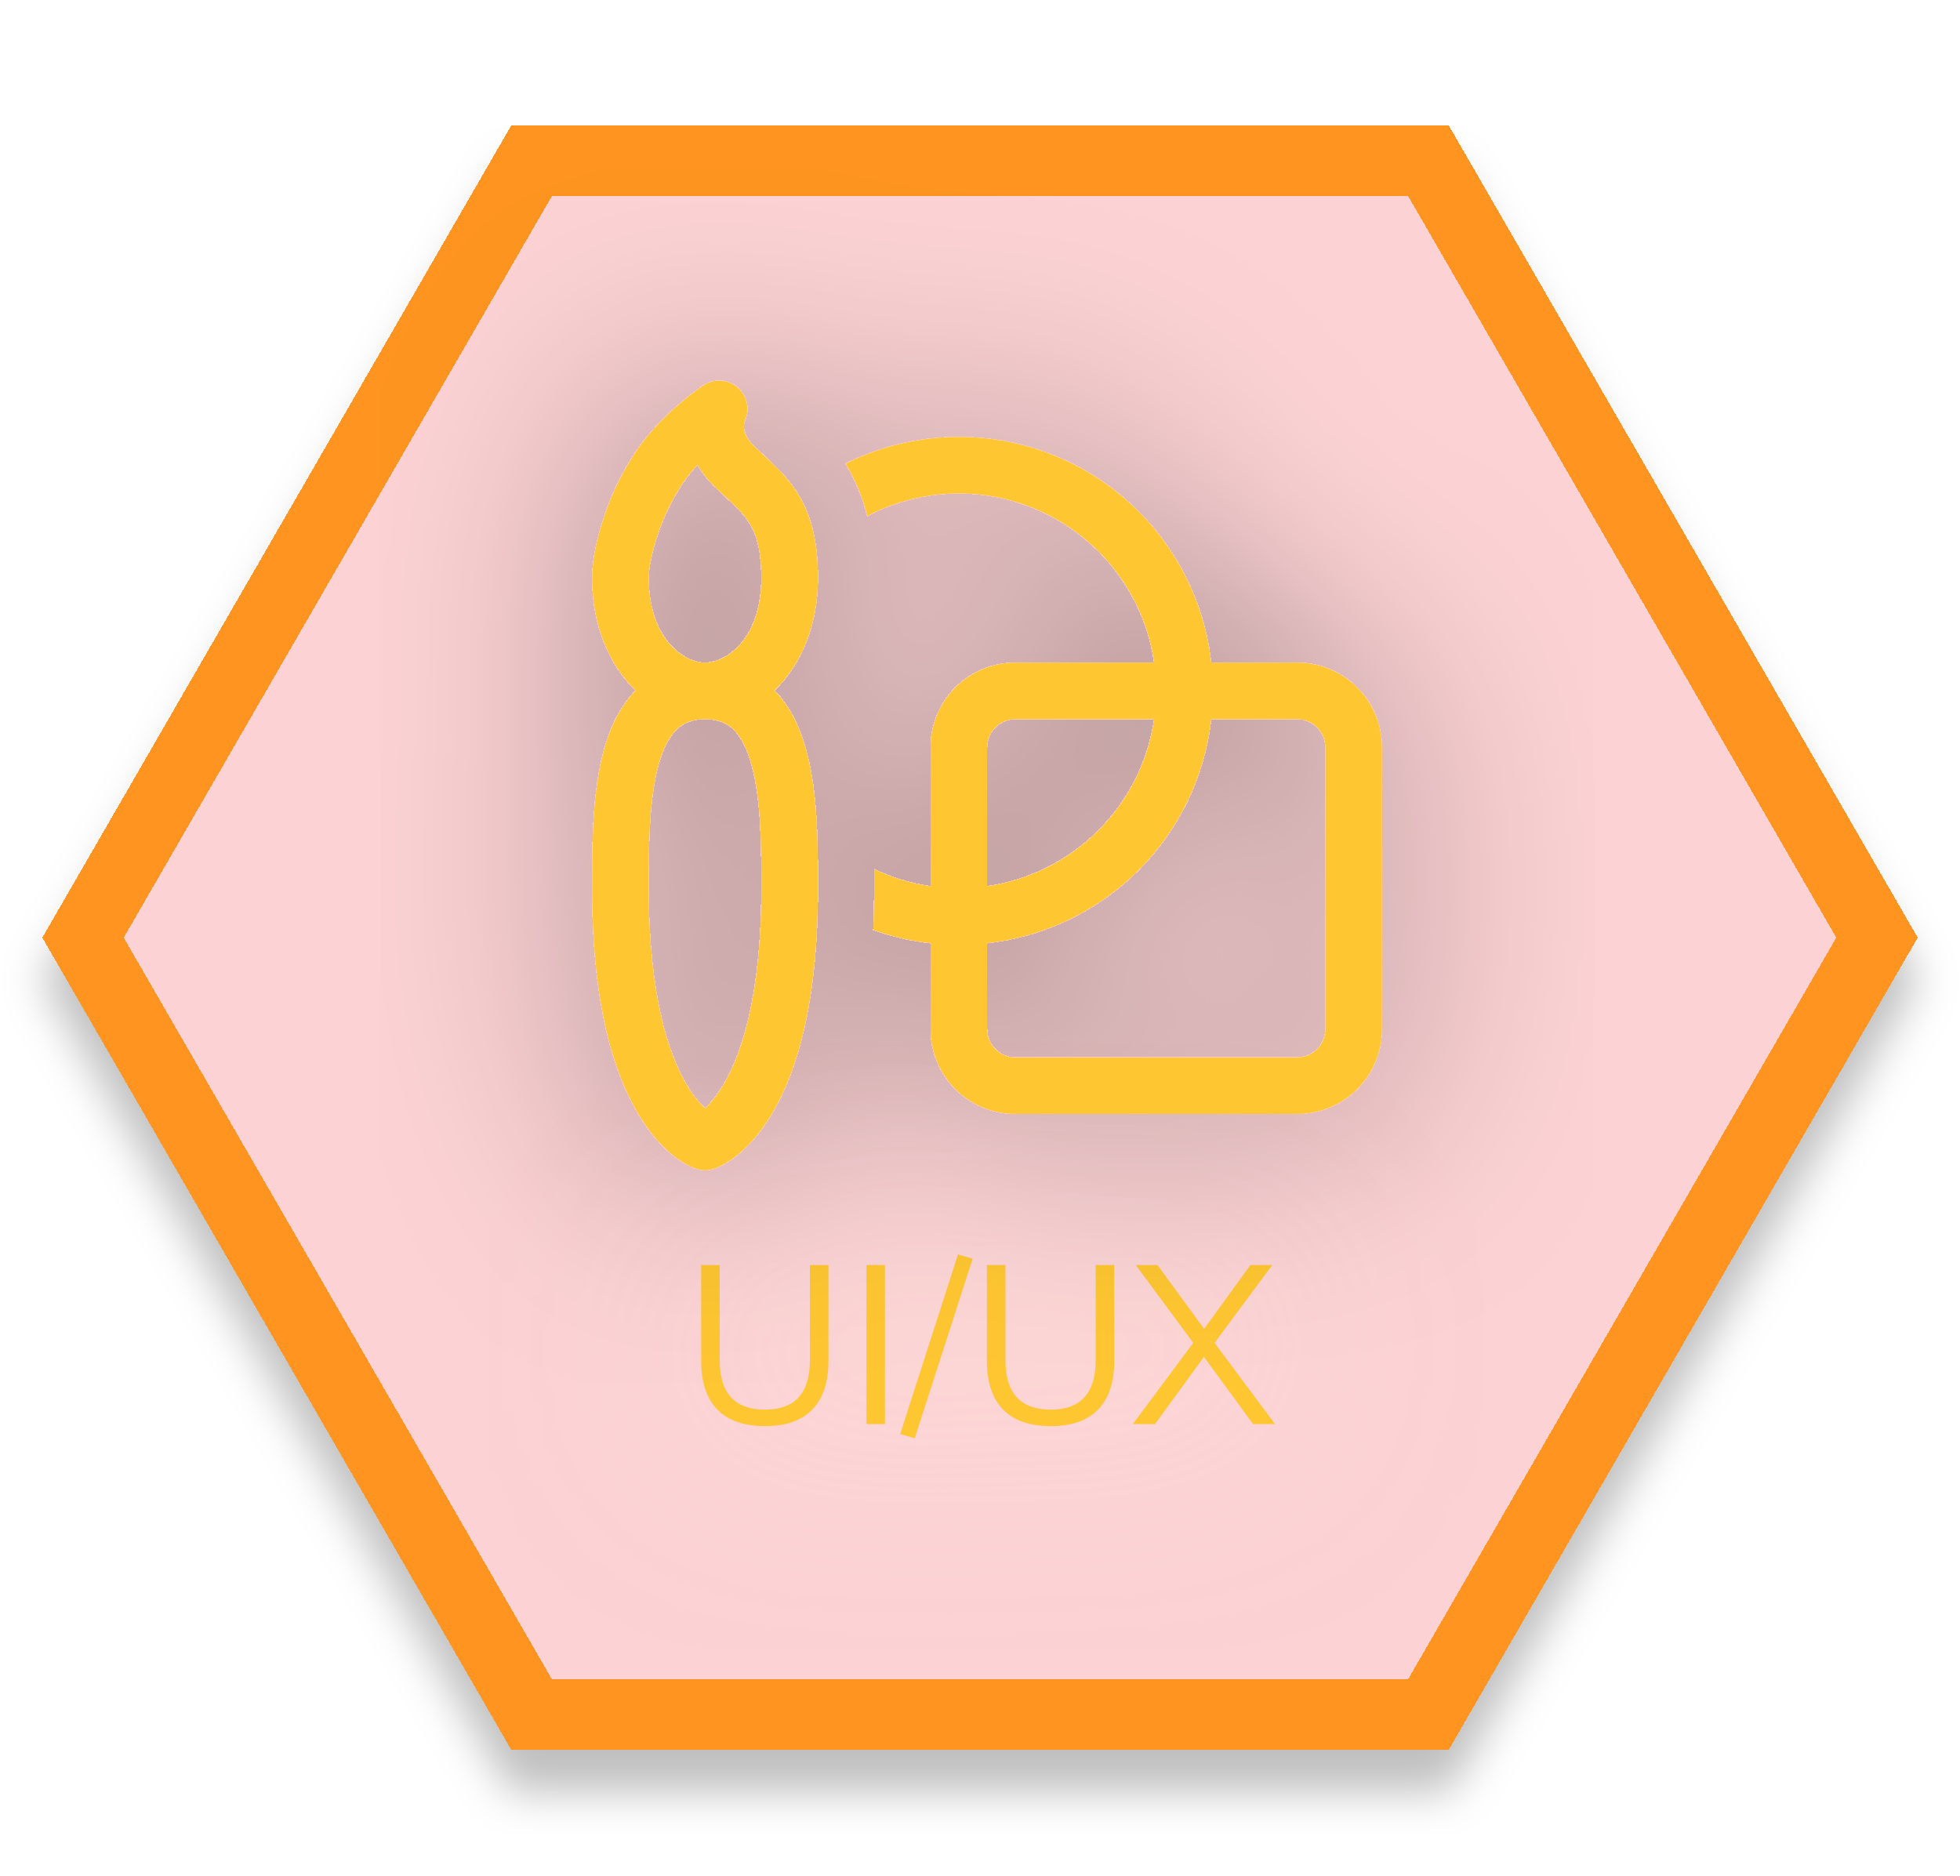
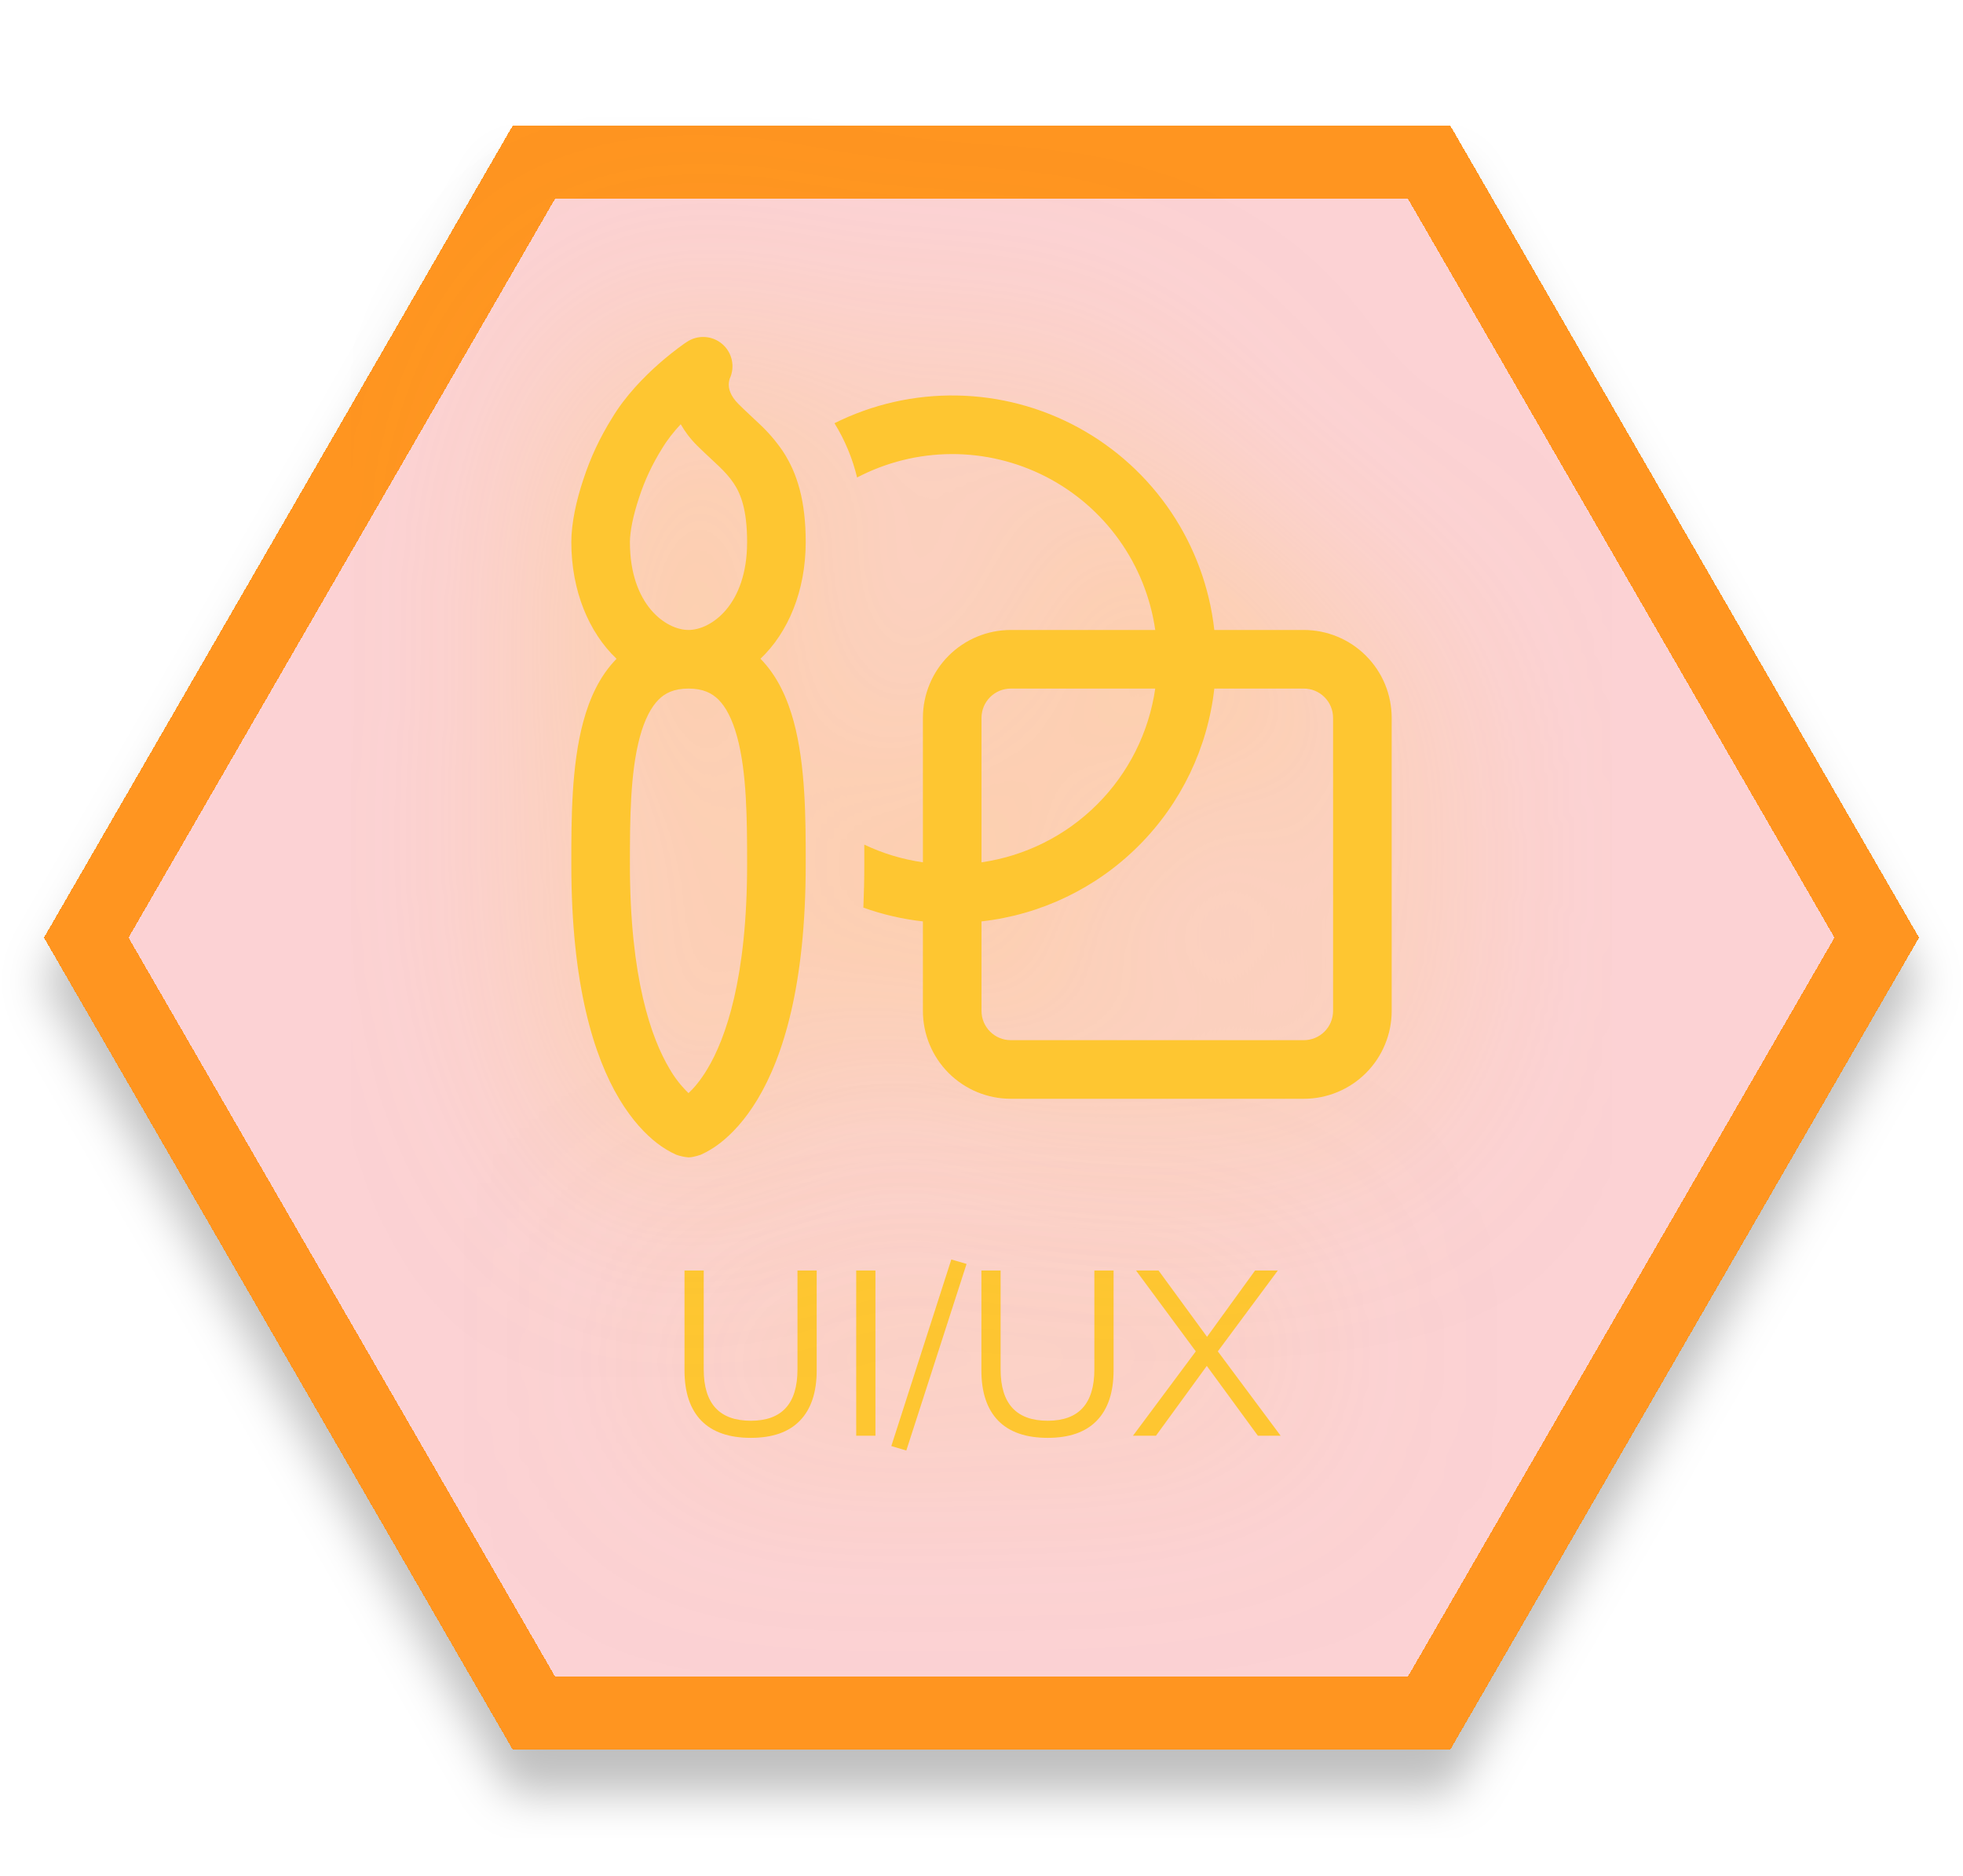
- <svg xmlns="http://www.w3.org/2000/svg" width="139" height="133" viewBox="0 0 139 133" fill="none">
-   <g filter="url(#filter0_d_660_273)">
-     <path d="M136 66.5L102.75 124.091L36.25 124.091L3 66.5L36.25 8.909L102.75 8.909L136 66.5Z" fill="#F21E2C" fill-opacity="0.2" shape-rendering="crispEdges" />
-     <path d="M101.307 11.409L133.113 66.5L101.307 121.591L37.693 121.591L5.887 66.5L37.693 11.409L101.307 11.409Z" stroke="#FF9520" stroke-width="5" stroke-miterlimit="1.367" stroke-linecap="round" shape-rendering="crispEdges" />
+ <svg xmlns="http://www.w3.org/2000/svg" width="134" height="128" viewBox="0 0 134 128" fill="none">
+   <g filter="url(#filter0_d_935_746)">
+     <path d="M131 64L99 119.426L35 119.426L3 64L35 8.574L99 8.574L131 64Z" fill="#F21E2C" fill-opacity="0.2" shape-rendering="crispEdges" />
+     <path d="M97.557 11.074L128.113 64L97.557 116.926L36.443 116.926L5.887 64L36.443 11.074L97.557 11.074Z" stroke="#FF9520" stroke-width="5" stroke-miterlimit="1.367" stroke-linecap="round" shape-rendering="crispEdges" />
  </g>
-   <g filter="url(#filter1_d_660_273)">
-     <path d="M54.254 101.144C52.771 101.144 51.646 100.755 50.878 99.976C50.11 99.187 49.726 98.04 49.726 96.536V89.72H51.038V96.472C51.038 98.808 52.11 99.976 54.254 99.976C56.377 99.976 57.438 98.808 57.438 96.472V89.72H58.75V96.536C58.75 98.04 58.366 99.187 57.598 99.976C56.841 100.755 55.726 101.144 54.254 101.144ZM61.447 101V89.72H62.759V101H61.447ZM64.868 102.008L63.844 101.704L67.94 88.968L68.98 89.272L64.868 102.008ZM74.52 101.144C73.037 101.144 71.912 100.755 71.144 99.976C70.376 99.187 69.992 98.04 69.992 96.536V89.72H71.304V96.472C71.304 98.808 72.376 99.976 74.52 99.976C76.642 99.976 77.704 98.808 77.704 96.472V89.72H79.016V96.536C79.016 98.04 78.632 99.187 77.864 99.976C77.106 100.755 75.992 101.144 74.52 101.144ZM80.34 101L84.628 95.24L80.548 89.72H82.084L85.396 94.248L88.676 89.72H90.228L86.132 95.24L90.42 101H88.868L85.38 96.232L81.908 101H80.34Z" fill="#FEC631" />
+   <g filter="url(#filter1_d_935_746)">
+     <path d="M51.254 98.144C49.771 98.144 48.646 97.755 47.878 96.976C47.11 96.187 46.726 95.04 46.726 93.536V86.72H48.038V93.472C48.038 95.808 49.11 96.976 51.254 96.976C53.377 96.976 54.438 95.808 54.438 93.472V86.72H55.75V93.536C55.75 95.04 55.366 96.187 54.598 96.976C53.841 97.755 52.726 98.144 51.254 98.144ZM58.447 98V86.72H59.759V98H58.447ZM61.868 99.008L60.844 98.704L64.94 85.968L65.98 86.272L61.868 99.008ZM71.52 98.144C70.037 98.144 68.912 97.755 68.144 96.976C67.376 96.187 66.992 95.04 66.992 93.536V86.72H68.304V93.472C68.304 95.808 69.376 96.976 71.52 96.976C73.642 96.976 74.704 95.808 74.704 93.472V86.72H76.016V93.536C76.016 95.04 75.632 96.187 74.864 96.976C74.106 97.755 72.992 98.144 71.52 98.144ZM77.34 98L81.628 92.24L77.548 86.72H79.084L82.396 91.248L85.676 86.72H87.228L83.132 92.24L87.42 98H85.868L82.38 93.232L78.908 98H77.34Z" fill="#FEC631" />
  </g>
-   <g filter="url(#filter2_d_660_273)">
-     <path d="M66 66.892C64.613 66.738 63.249 66.422 61.936 65.952C61.976 65.008 62 64.024 62 63V61.652C63.24 62.244 64.588 62.656 66 62.86V53C66 51.408 66.632 49.882 67.757 48.757C68.883 47.632 70.409 47 72 47H81.86C81.541 44.783 80.695 42.675 79.393 40.854C78.091 39.032 76.371 37.549 74.377 36.529C72.383 35.51 70.174 34.983 67.935 34.994C65.696 35.005 63.492 35.553 61.508 36.592C61.192 35.283 60.67 34.033 59.964 32.888C62.557 31.593 65.424 30.944 68.322 30.996C71.22 31.047 74.062 31.797 76.608 33.183C79.153 34.568 81.327 36.548 82.943 38.953C84.559 41.359 85.571 44.119 85.892 47H92C93.591 47 95.117 47.632 96.243 48.757C97.368 49.882 98 51.408 98 53V73C98 74.591 97.368 76.117 96.243 77.243C95.117 78.368 93.591 79 92 79H72C70.409 79 68.883 78.368 67.757 77.243C66.632 76.117 66 74.591 66 73V66.892ZM85.892 51C85.438 55.058 83.617 58.842 80.73 61.729C77.842 64.617 74.058 66.437 70 66.892V73C70 73.53 70.211 74.039 70.586 74.414C70.961 74.789 71.47 75 72 75H92C92.53 75 93.039 74.789 93.414 74.414C93.789 74.039 94 73.53 94 73V53C94 52.469 93.789 51.961 93.414 51.586C93.039 51.21 92.53 51 92 51H85.892ZM81.86 51H72C71.47 51 70.961 51.21 70.586 51.586C70.211 51.961 70 52.469 70 53V62.86C72.992 62.427 75.764 61.039 77.901 58.901C80.039 56.763 81.427 53.992 81.86 51ZM57.18 53.244C56.76 51.7 56.08 50.152 54.912 48.964C56.8 47.176 58 44.328 58 41C58 38.212 57.436 36.295 56.416 34.764C55.963 34.105 55.44 33.497 54.856 32.952C54.632 32.735 54.405 32.522 54.176 32.312C53.932 32.084 53.708 31.875 53.416 31.584C52.816 30.983 52.748 30.503 52.748 30.252C52.749 30.111 52.772 29.972 52.816 29.84C52.999 29.444 53.048 29 52.955 28.574C52.862 28.148 52.633 27.764 52.302 27.481C51.971 27.198 51.556 27.03 51.121 27.004C50.686 26.977 50.255 27.094 49.892 27.335L49.884 27.339L49.872 27.347L49.836 27.371L49.716 27.451C49.116 27.879 48.538 28.337 47.984 28.823C46.984 29.707 45.68 31.015 44.756 32.575C43.949 33.869 43.302 35.255 42.828 36.703C42.348 38.139 42 39.696 42 41C42 44.328 43.2 47.172 45.088 48.968C43.92 50.152 43.24 51.7 42.82 53.248C42 56.256 42 59.976 42 62.852V63C42 71.232 43.54 76.12 45.284 79.028C46.16 80.484 47.072 81.424 47.836 82.016C48.243 82.334 48.686 82.602 49.156 82.816C49.428 82.915 49.712 82.977 50 83C50.336 83 50.844 82.816 50.844 82.816C51.314 82.602 51.757 82.334 52.164 82.016C52.924 81.424 53.844 80.484 54.716 79.028C56.46 76.124 58 71.232 58 63V62.856C58 59.976 58 56.26 57.18 53.244ZM47.948 51.764C48.4 51.308 49.004 51 50 51C51 51 51.6 51.312 52.052 51.76C52.556 52.268 52.992 53.092 53.32 54.296C53.984 56.74 54 59.948 54 63C54 70.768 52.54 74.88 51.284 76.972C50.804 77.772 50.352 78.288 50 78.612C49.497 78.128 49.065 77.576 48.716 76.972C47.46 74.876 46 70.768 46 63C46 59.948 46.016 56.74 46.68 54.296C47.008 53.096 47.444 52.272 47.948 51.764ZM50 47C48.46 47 46 45.288 46 41C46 40.308 46.208 39.212 46.624 37.971C47.003 36.801 47.526 35.682 48.18 34.639C48.528 34.051 48.98 33.48 49.468 32.956C49.744 33.444 50.108 33.935 50.588 34.416C50.88 34.708 51.26 35.059 51.584 35.364L52.08 35.828C52.5 36.236 52.824 36.592 53.084 36.987C53.564 37.703 54 38.788 54 41C54 45.288 51.54 47 50 47Z" fill="#FEC631" />
+   <g filter="url(#filter2_d_935_746)">
+     <path d="M63 62.892C61.613 62.738 60.249 62.422 58.936 61.952C58.976 61.008 59 60.024 59 59V57.652C60.24 58.244 61.588 58.656 63 58.86V49C63 47.408 63.632 45.882 64.757 44.757C65.883 43.632 67.409 43 69 43H78.86C78.541 40.783 77.695 38.675 76.393 36.854C75.091 35.032 73.371 33.549 71.377 32.529C69.383 31.51 67.174 30.983 64.935 30.994C62.696 31.005 60.492 31.553 58.508 32.592C58.192 31.283 57.67 30.033 56.964 28.887C59.557 27.593 62.424 26.944 65.322 26.996C68.22 27.047 71.062 27.797 73.608 29.183C76.153 30.568 78.327 32.548 79.943 34.953C81.559 37.359 82.571 40.119 82.892 43H89C90.591 43 92.117 43.632 93.243 44.757C94.368 45.882 95 47.408 95 49V69C95 70.591 94.368 72.117 93.243 73.243C92.117 74.368 90.591 75 89 75H69C67.409 75 65.883 74.368 64.757 73.243C63.632 72.117 63 70.591 63 69V62.892ZM82.892 47C82.438 51.058 80.617 54.842 77.729 57.729C74.842 60.617 71.058 62.437 67 62.892V69C67 69.53 67.211 70.039 67.586 70.414C67.961 70.789 68.47 71 69 71H89C89.53 71 90.039 70.789 90.414 70.414C90.789 70.039 91 69.53 91 69V49C91 48.469 90.789 47.961 90.414 47.586C90.039 47.21 89.53 47 89 47H82.892ZM78.86 47H69C68.47 47 67.961 47.21 67.586 47.586C67.211 47.961 67 48.469 67 49V58.86C69.992 58.427 72.764 57.039 74.901 54.901C77.039 52.763 78.427 49.992 78.86 47ZM54.18 49.244C53.76 47.7 53.08 46.152 51.912 44.964C53.8 43.176 55 40.328 55 37C55 34.212 54.436 32.295 53.416 30.764C52.963 30.105 52.44 29.497 51.856 28.951C51.632 28.735 51.405 28.522 51.176 28.311C50.932 28.084 50.708 27.875 50.416 27.584C49.816 26.983 49.748 26.503 49.748 26.252C49.749 26.111 49.772 25.972 49.816 25.84C49.999 25.444 50.048 25 49.955 24.574C49.862 24.148 49.633 23.764 49.302 23.481C48.971 23.198 48.556 23.03 48.121 23.004C47.686 22.977 47.255 23.094 46.892 23.335L46.884 23.339L46.872 23.347L46.836 23.371L46.716 23.451C46.116 23.879 45.538 24.337 44.984 24.823C43.984 25.707 42.68 27.015 41.756 28.576C40.949 29.869 40.302 31.255 39.828 32.703C39.348 34.139 39 35.696 39 37C39 40.328 40.2 43.172 42.088 44.968C40.92 46.152 40.24 47.7 39.82 49.248C39 52.256 39 55.976 39 58.852V59C39 67.232 40.54 72.12 42.284 75.028C43.16 76.484 44.072 77.424 44.836 78.016C45.243 78.334 45.686 78.602 46.156 78.816C46.428 78.915 46.712 78.977 47 79C47.336 79 47.844 78.816 47.844 78.816C48.314 78.602 48.757 78.334 49.164 78.016C49.924 77.424 50.844 76.484 51.716 75.028C53.46 72.124 55 67.232 55 59V58.856C55 55.976 55 52.26 54.18 49.244ZM44.948 47.764C45.4 47.308 46.004 47 47 47C48 47 48.6 47.312 49.052 47.76C49.556 48.268 49.992 49.092 50.32 50.296C50.984 52.74 51 55.948 51 59C51 66.768 49.54 70.88 48.284 72.972C47.804 73.772 47.352 74.288 47 74.612C46.497 74.128 46.065 73.576 45.716 72.972C44.46 70.876 43 66.768 43 59C43 55.948 43.016 52.74 43.68 50.296C44.008 49.096 44.444 48.272 44.948 47.764ZM47 43C45.46 43 43 41.288 43 37C43 36.308 43.208 35.212 43.624 33.971C44.003 32.801 44.526 31.682 45.18 30.64C45.528 30.052 45.98 29.48 46.468 28.956C46.744 29.444 47.108 29.936 47.588 30.416C47.88 30.707 48.26 31.059 48.584 31.363L49.08 31.828C49.5 32.236 49.824 32.592 50.084 32.987C50.564 33.703 51 34.788 51 37C51 41.288 48.54 43 47 43Z" fill="#FEC631" />
  </g>
  <defs>
-     <filter id="filter0_d_660_273" x="0" y="8.909" width="139" height="121.181" filterUnits="userSpaceOnUse" color-interpolation-filters="sRGB">
+     <filter id="filter0_d_935_746" x="0" y="8.574" width="134" height="116.851" filterUnits="userSpaceOnUse" color-interpolation-filters="sRGB">
      <feFlood flood-opacity="0" result="BackgroundImageFix" />
      <feColorMatrix in="SourceAlpha" type="matrix" values="0 0 0 0 0 0 0 0 0 0 0 0 0 0 0 0 0 0 127 0" result="hardAlpha" />
      <feOffset dy="3" />
      <feGaussianBlur stdDeviation="1.5" />
      <feComposite in2="hardAlpha" operator="out" />
      <feColorMatrix type="matrix" values="0 0 0 0 0 0 0 0 0 0 0 0 0 0 0 0 0 0 0.25 0" />
-       <feBlend mode="normal" in2="BackgroundImageFix" result="effect1_dropShadow_660_273" />
-       <feBlend mode="normal" in="SourceGraphic" in2="effect1_dropShadow_660_273" result="shape" />
+       <feBlend mode="normal" in2="BackgroundImageFix" result="effect1_dropShadow_935_746" />
+       <feBlend mode="normal" in="SourceGraphic" in2="effect1_dropShadow_935_746" result="shape" />
    </filter>
-     <filter id="filter1_d_660_273" x="34.726" y="73.968" width="70.694" height="43.04" filterUnits="userSpaceOnUse" color-interpolation-filters="sRGB">
+     <filter id="filter1_d_935_746" x="31.726" y="70.968" width="70.694" height="43.04" filterUnits="userSpaceOnUse" color-interpolation-filters="sRGB">
      <feFlood flood-opacity="0" result="BackgroundImageFix" />
      <feColorMatrix in="SourceAlpha" type="matrix" values="0 0 0 0 0 0 0 0 0 0 0 0 0 0 0 0 0 0 127 0" result="hardAlpha" />
      <feOffset />
      <feGaussianBlur stdDeviation="7.5" />
-       <feComposite in2="hardAlpha" operator="out" />
-       <feColorMatrix type="matrix" values="0 0 0 0 1 0 0 0 0 0.996 0 0 0 0 0.91 0 0 0 0.5 0" />
-       <feBlend mode="normal" in2="BackgroundImageFix" result="effect1_dropShadow_660_273" />
-       <feBlend mode="normal" in="SourceGraphic" in2="effect1_dropShadow_660_273" result="shape" />
+       <feColorMatrix type="matrix" values="0 0 0 0 0.996 0 0 0 0 0.776 0 0 0 0 0.192 0 0 0 0.5 0" />
+       <feBlend mode="normal" in2="BackgroundImageFix" result="effect1_dropShadow_935_746" />
+       <feBlend mode="normal" in="SourceGraphic" in2="effect1_dropShadow_935_746" result="shape" />
    </filter>
-     <filter id="filter2_d_660_273" x="27" y="12" width="86" height="86" filterUnits="userSpaceOnUse" color-interpolation-filters="sRGB">
+     <filter id="filter2_d_935_746" x="24" y="8" width="86" height="86" filterUnits="userSpaceOnUse" color-interpolation-filters="sRGB">
      <feFlood flood-opacity="0" result="BackgroundImageFix" />
      <feColorMatrix in="SourceAlpha" type="matrix" values="0 0 0 0 0 0 0 0 0 0 0 0 0 0 0 0 0 0 127 0" result="hardAlpha" />
      <feOffset />
      <feGaussianBlur stdDeviation="7.5" />
-       <feComposite in2="hardAlpha" operator="out" />
-       <feColorMatrix type="matrix" values="0 0 0 0 0 0 0 0 0 0 0 0 0 0 0 0 0 0 0.5 0" />
-       <feBlend mode="normal" in2="BackgroundImageFix" result="effect1_dropShadow_660_273" />
-       <feBlend mode="normal" in="SourceGraphic" in2="effect1_dropShadow_660_273" result="shape" />
+       <feColorMatrix type="matrix" values="0 0 0 0 0.996 0 0 0 0 0.776 0 0 0 0 0.192 0 0 0 0.5 0" />
+       <feBlend mode="normal" in2="BackgroundImageFix" result="effect1_dropShadow_935_746" />
+       <feBlend mode="normal" in="SourceGraphic" in2="effect1_dropShadow_935_746" result="shape" />
    </filter>
  </defs>
</svg>
